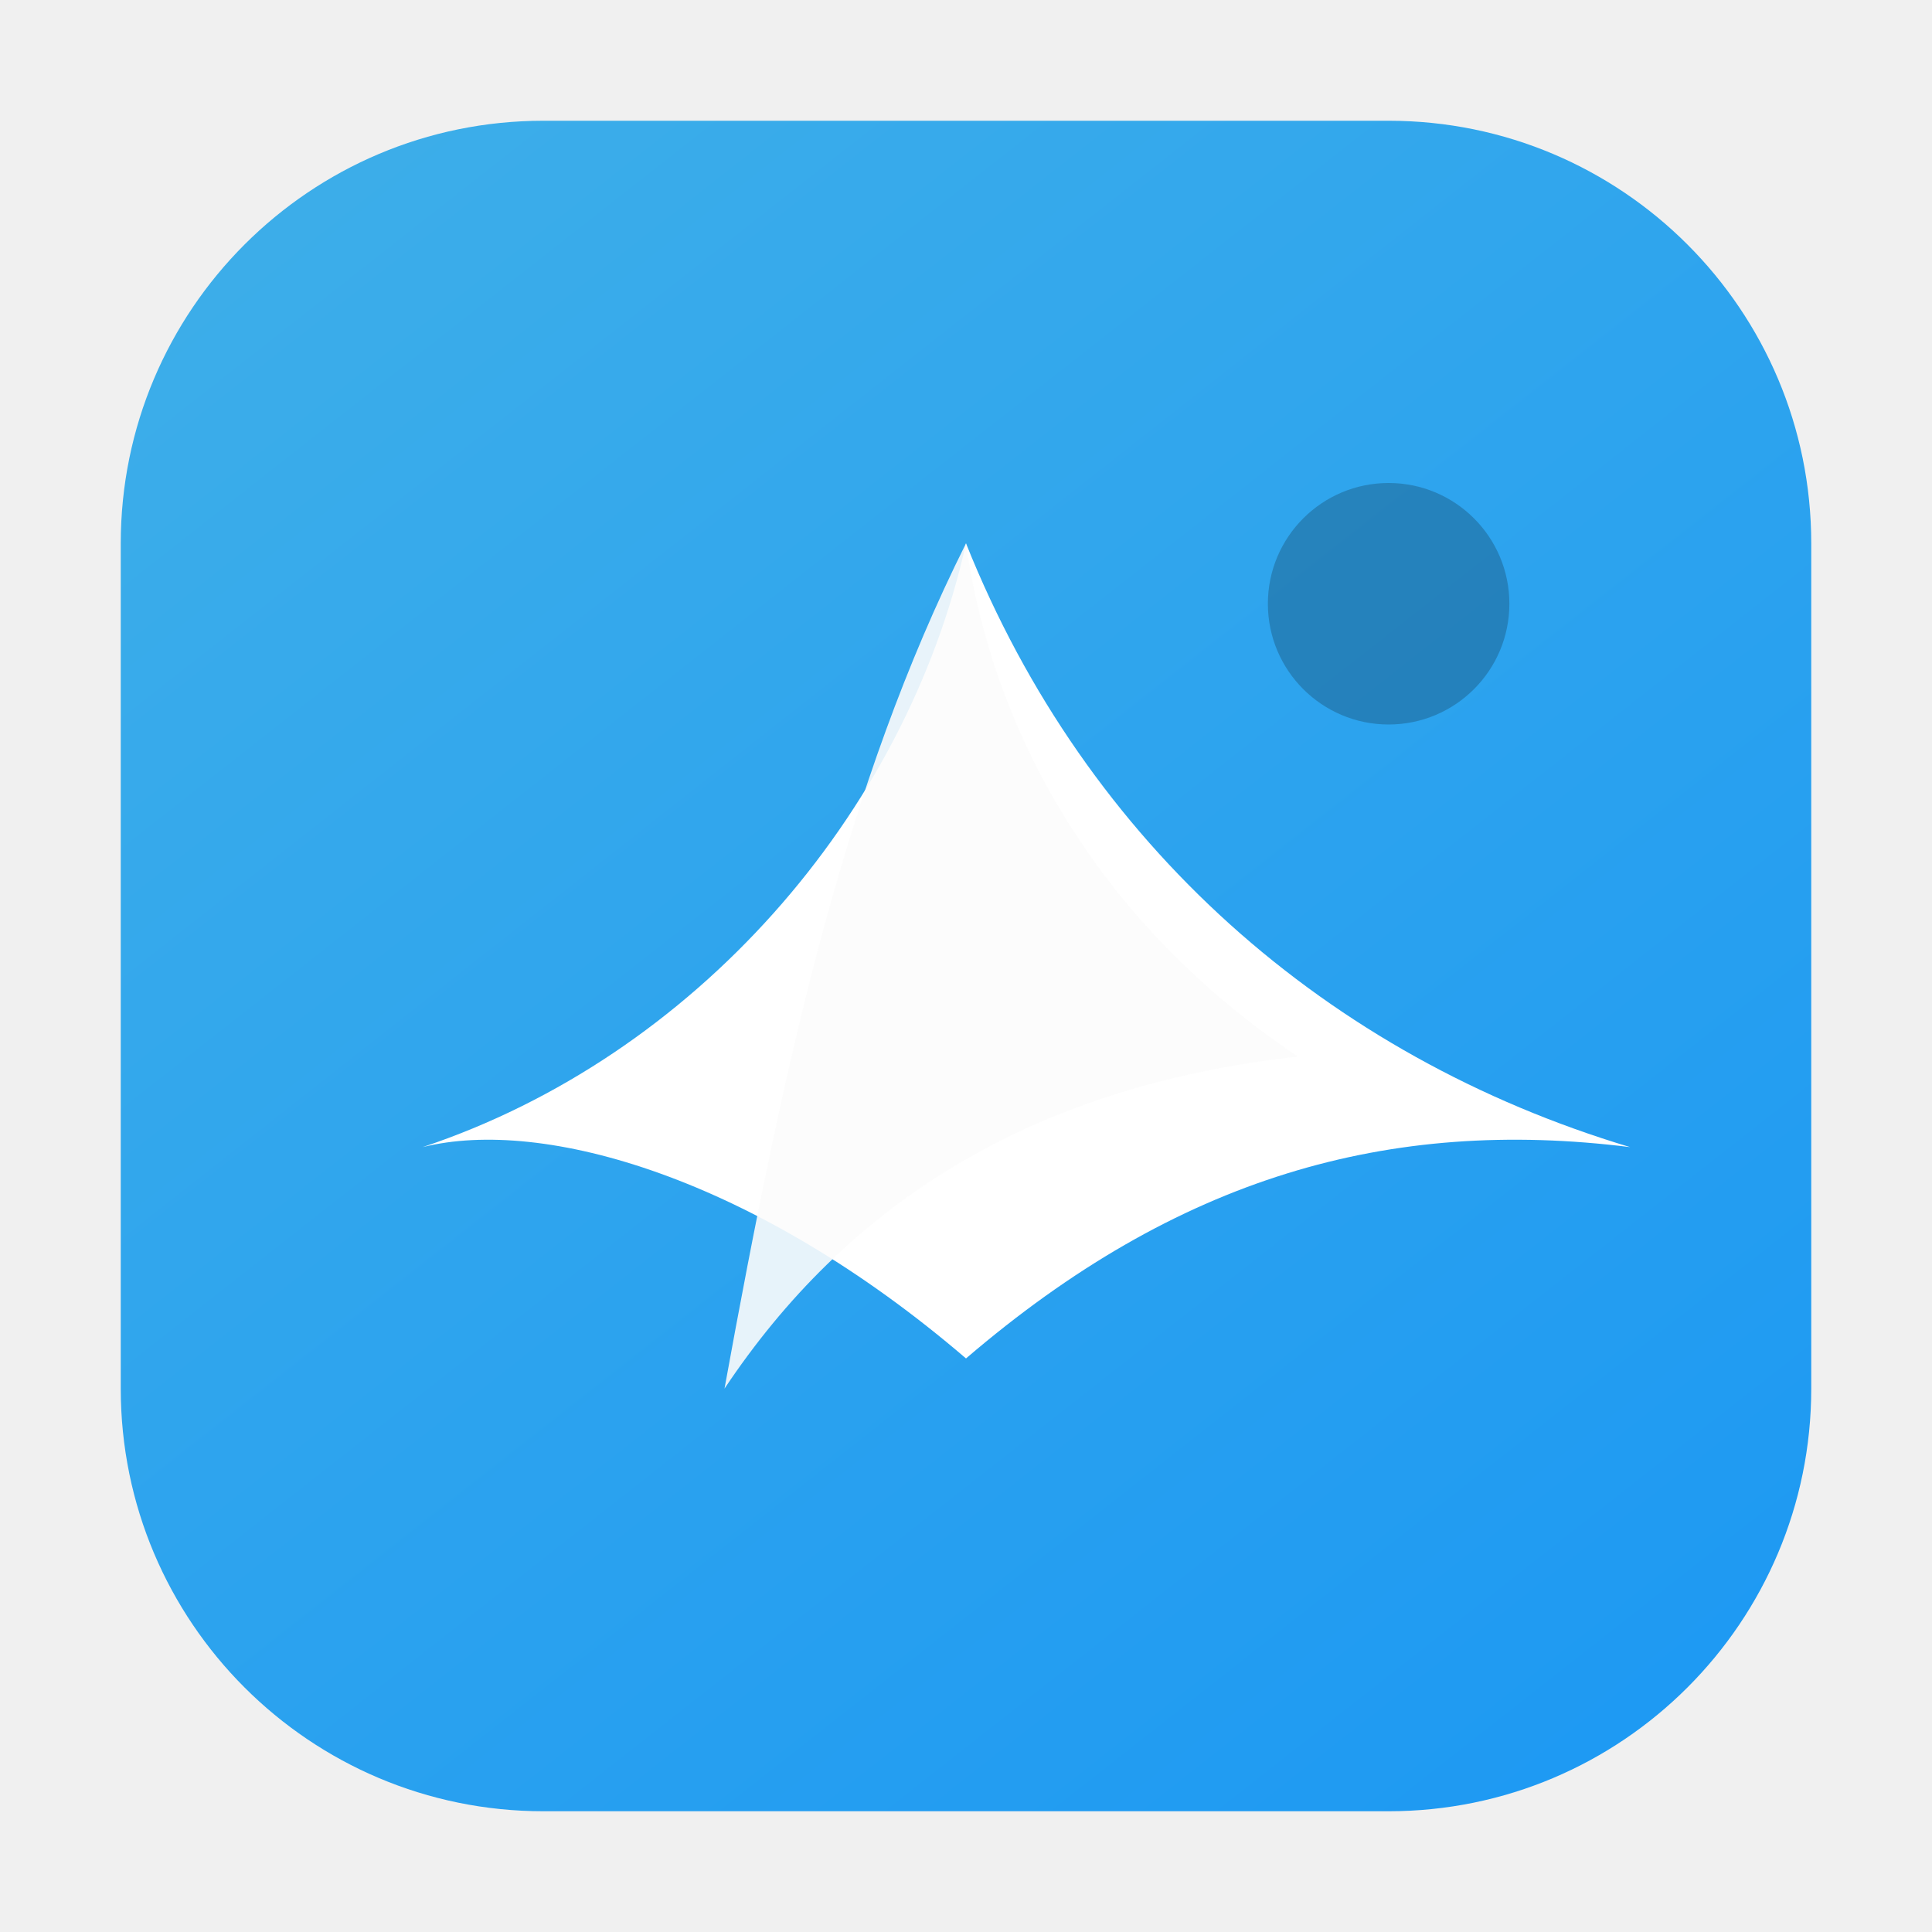
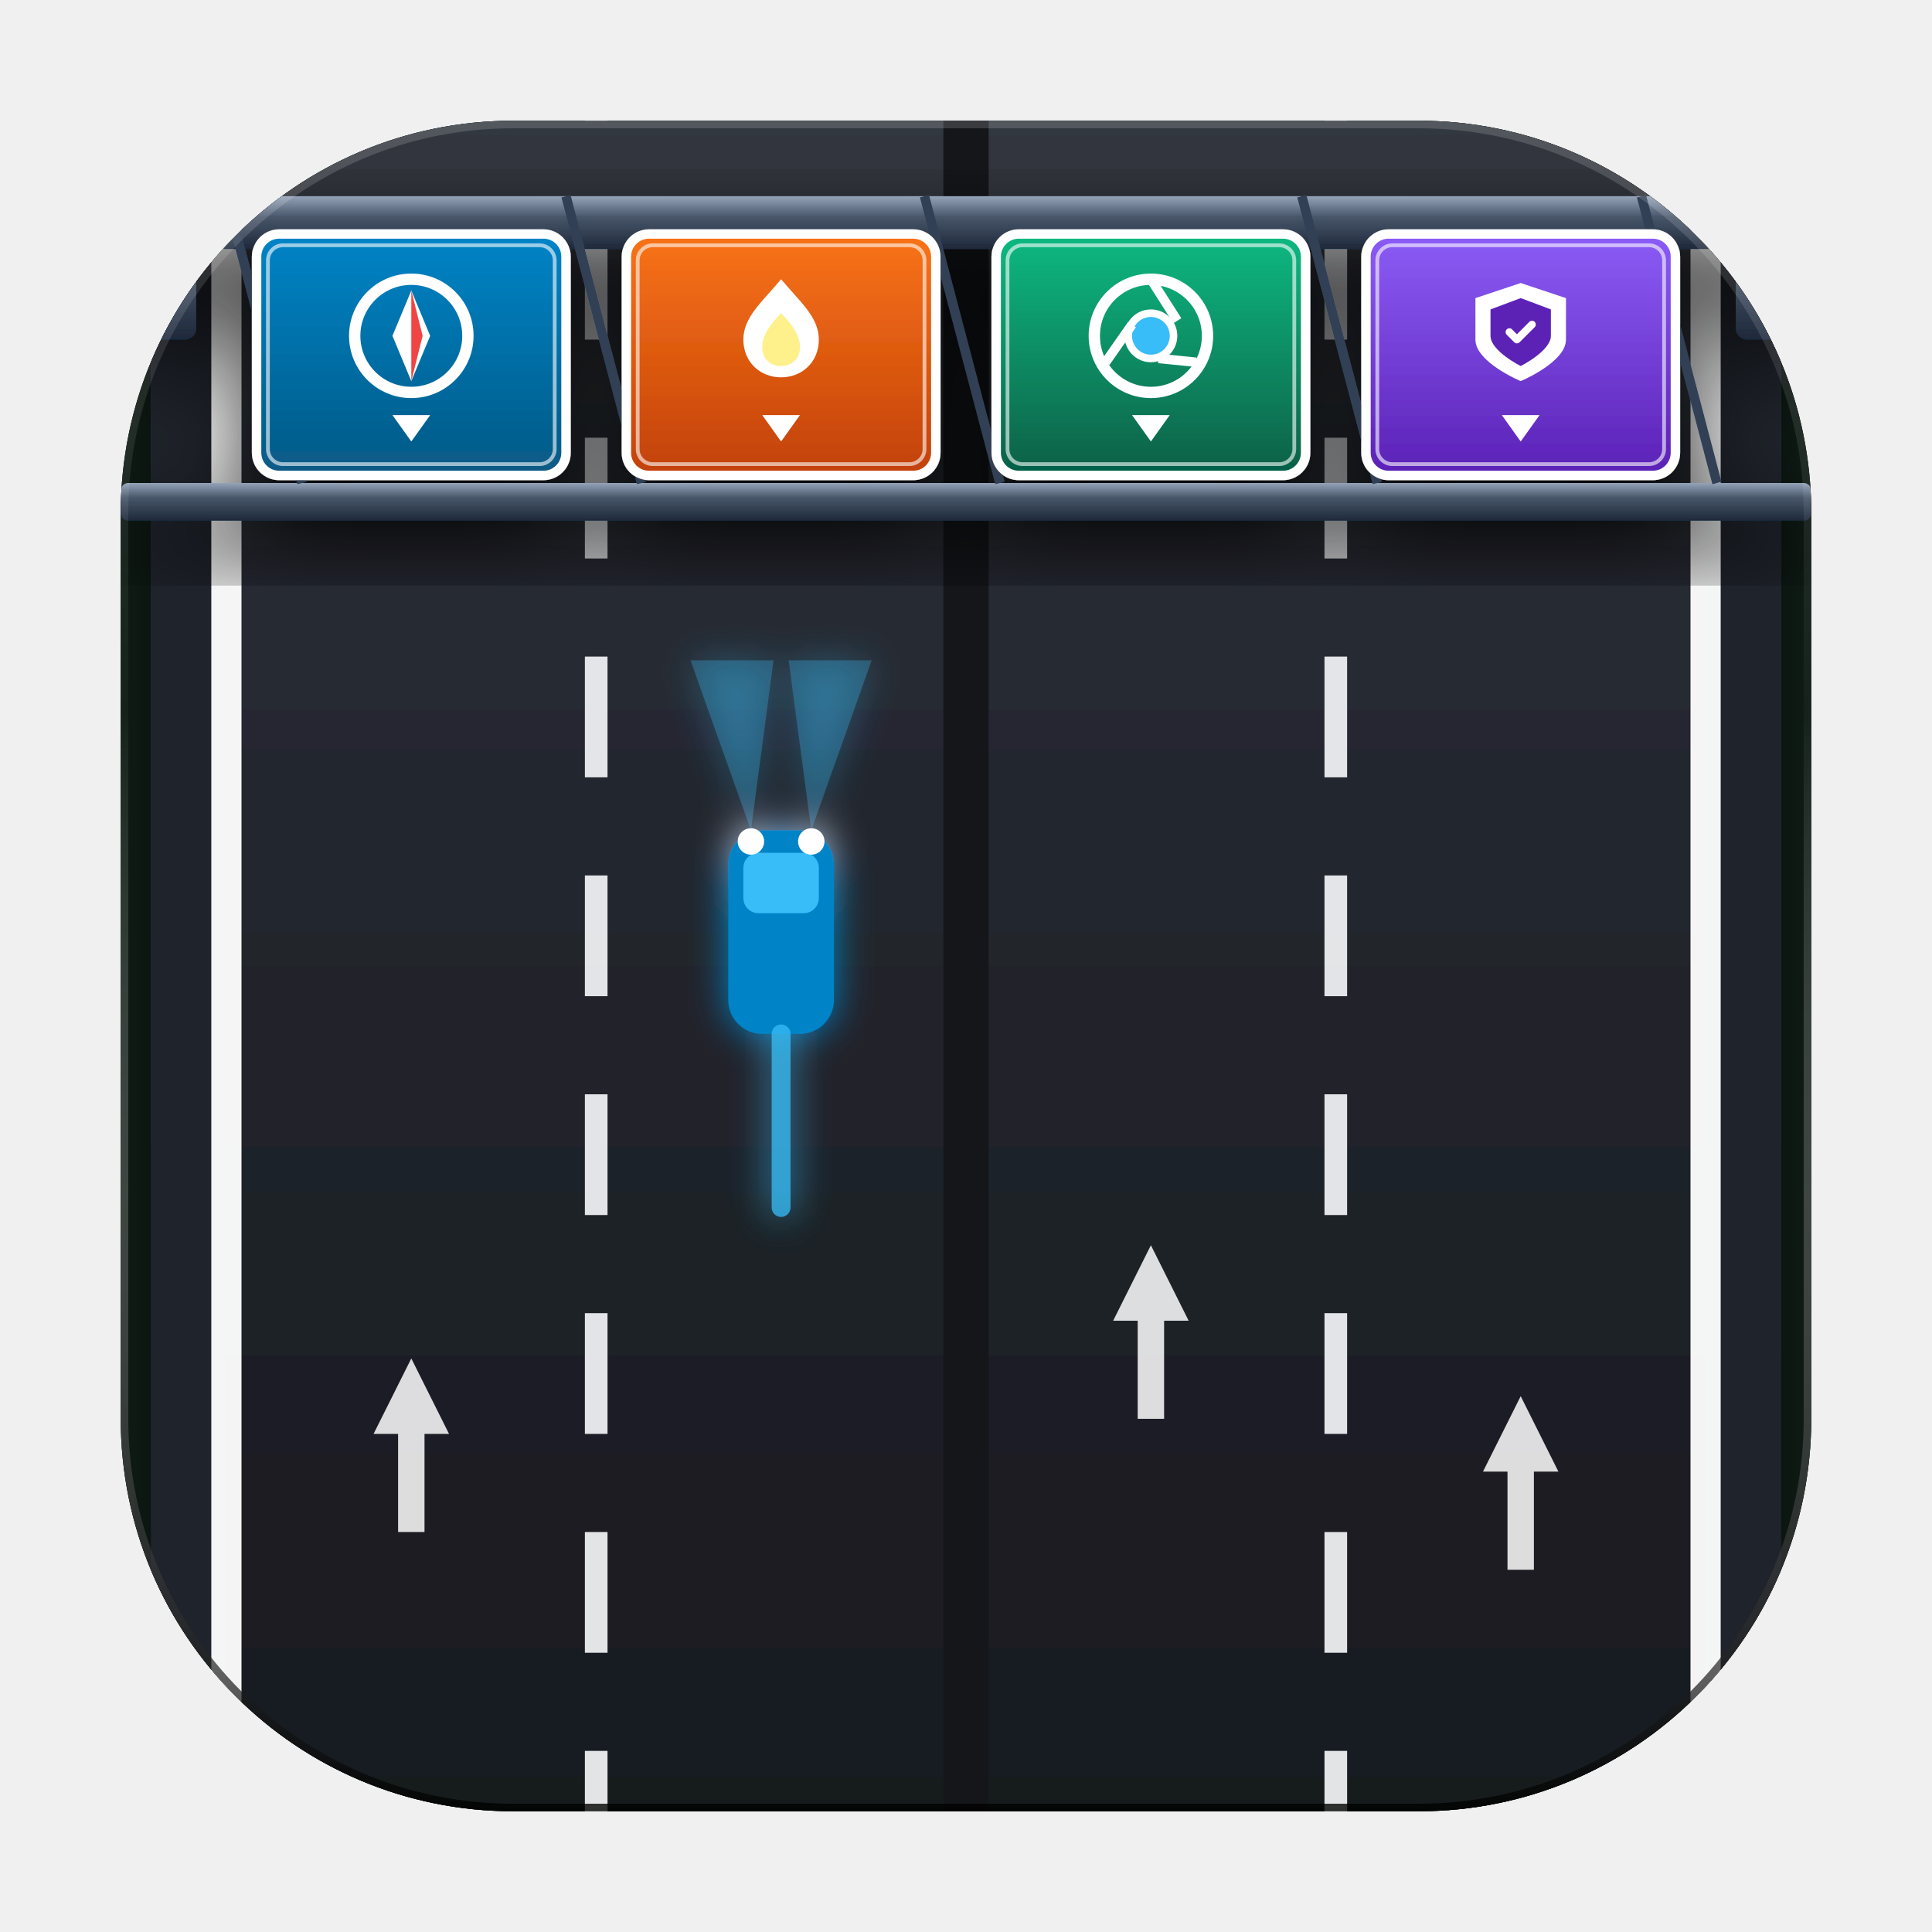
- <svg xmlns="http://www.w3.org/2000/svg" viewBox="0 0 128 128">
+ <svg xmlns="http://www.w3.org/2000/svg" viewBox="0 0 512 512" width="512" height="512">
  <defs>
-     <linearGradient id="g" x1="20" y1="8" x2="108" y2="120" gradientUnits="userSpaceOnUse">
-       <stop stop-color="#3DAEE9" />
-       <stop offset="1" stop-color="#1D99F3" />
+     <linearGradient id="tile-bg" x1="0" y1="0" x2="0" y2="1">
+       <stop offset="0%" stop-color="#1E2024" />
+       <stop offset="50%" stop-color="#111215" />
+       <stop offset="100%" stop-color="#08080A" />
    </linearGradient>
+     <linearGradient id="tile-rim" x1="0" y1="0" x2="0" y2="1">
+       <stop offset="0%" stop-color="#FFFFFF" stop-opacity="0.16" />
+       <stop offset="35%" stop-color="#FFFFFF" stop-opacity="0.03" />
+       <stop offset="100%" stop-color="#000000" stop-opacity="0.8" />
+     </linearGradient>
+     <linearGradient id="asphalt-day" x1="0" y1="0" x2="0" y2="1">
+       <stop offset="0%" stop-color="#363A42" />
+       <stop offset="40%" stop-color="#24272F" />
+       <stop offset="100%" stop-color="#16181D" />
+     </linearGradient>
+     <linearGradient id="hw-yellow" x1="0" y1="0" x2="1" y2="1">
+       <stop offset="0%" stop-color="#FEF08A" />
+       <stop offset="30%" stop-color="#FACC15" />
+       <stop offset="70%" stop-color="#EAB308" />
+       <stop offset="100%" stop-color="#CA8A04" />
+     </linearGradient>
+     <linearGradient id="sign-blue" x1="0" y1="0" x2="0" y2="1">
+       <stop offset="0%" stop-color="#0284C7" />
+       <stop offset="100%" stop-color="#075985" />
+     </linearGradient>
+     <linearGradient id="sign-orange" x1="0" y1="0" x2="0" y2="1">
+       <stop offset="0%" stop-color="#F97316" />
+       <stop offset="100%" stop-color="#C2410C" />
+     </linearGradient>
+     <linearGradient id="sign-green" x1="0" y1="0" x2="0" y2="1">
+       <stop offset="0%" stop-color="#10B981" />
+       <stop offset="100%" stop-color="#065F46" />
+     </linearGradient>
+     <linearGradient id="sign-purple" x1="0" y1="0" x2="0" y2="1">
+       <stop offset="0%" stop-color="#8B5CF6" />
+       <stop offset="100%" stop-color="#5B21B6" />
+     </linearGradient>
+     <linearGradient id="gantry-steel" x1="0" y1="0" x2="0" y2="1">
+       <stop offset="0%" stop-color="#94A3B8" />
+       <stop offset="40%" stop-color="#475569" />
+       <stop offset="100%" stop-color="#1E293B" />
+     </linearGradient>
+     <filter id="road-shadow" x="-30%" y="-30%" width="160%" height="160%">
+       <feDropShadow dx="0" dy="16" stdDeviation="16" flood-color="#000000" flood-opacity="0.75" />
+     </filter>
+     <filter id="gantry-shadow" x="-20%" y="-20%" width="140%" height="140%">
+       <feDropShadow dx="0" dy="10" stdDeviation="12" flood-color="#000000" flood-opacity="0.85" />
+     </filter>
+     <filter id="light-glow" x="-20%" y="-20%" width="140%" height="140%">
+       <feGaussianBlur stdDeviation="5" result="blur" />
+       <feComposite in="SourceGraphic" in2="blur" operator="over" />
+     </filter>
  </defs>
-   <rect x="8" y="8" width="112" height="112" rx="28" fill="url(#g)" />
-   <path fill="#fff" d="M28 76c18-6 32-22 36-40 8 20 24 34 44 40-16-2-30 2-44 14-14-12-28-16-36-14z" />
-   <path fill="#FCFCFC" opacity=".9" d="M64 36c2 14 10 26 22 34-18 2-30 10-38 22 4-22 8-40 16-56z" />
-   <circle cx="92" cy="40" r="8" fill="#0B1C28" opacity=".25" />
+   <rect x="32" y="32" width="448" height="448" rx="104" fill="#0A0B0E" />
+   <g clip-path="url(#tile-clip)">
+     <clipPath id="tile-clip">
+       <rect x="32" y="32" width="448" height="448" rx="104" />
+     </clipPath>
+     <rect x="32" y="32" width="448" height="448" fill="#13231B" />
+     <rect x="40" y="0" width="432" height="512" fill="url(#asphalt-day)" filter="url(#road-shadow)" />
+     <rect x="40" y="0" width="20" height="512" fill="#1F232B" />
+     <rect x="452" y="0" width="20" height="512" fill="#1F232B" />
+     <line x1="60" y1="0" x2="60" y2="512" stroke="#FFFFFF" stroke-width="8" opacity="0.95" />
+     <line x1="452" y1="0" x2="452" y2="512" stroke="#FFFFFF" stroke-width="8" opacity="0.95" />
+     <line x1="158" y1="0" x2="158" y2="512" stroke="#F8FAFC" stroke-width="6" stroke-dasharray="32 26" opacity="0.9" />
+     <rect x="250" y="0" width="12" height="512" fill="#14161A" />
+     <line x1="248" y1="0" x2="248" y2="512" stroke="url(#hw-yellow)" stroke-width="5" />
+     <line x1="264" y1="0" x2="264" y2="512" stroke="url(#hw-yellow)" stroke-width="5" />
+     <line x1="354" y1="0" x2="354" y2="512" stroke="#F8FAFC" stroke-width="6" stroke-dasharray="32 26" opacity="0.9" />
+     <g transform="translate(109, 360)" fill="#FFFFFF" opacity="0.85">
+       <path d="M 0 0 L -10 20 L -3.5 20 L -3.5 46 L 3.5 46 L 3.5 20 L 10 20 Z" />
+     </g>
+     <g transform="translate(193, 220)" filter="url(#light-glow)">
+       <rect x="0" y="0" width="28" height="54" rx="9" fill="#0284C7" />
+       <rect x="4" y="6" width="20" height="16" rx="4" fill="#38BDF8" />
+       <polygon points="6,0 -10,-45 12,-45 6,0" fill="#38BDF8" opacity="0.3" />
+       <polygon points="22,0 16,-45 38,-45 22,0" fill="#38BDF8" opacity="0.3" />
+       <circle cx="6" cy="3" r="3.5" fill="#FFFFFF" />
+       <circle cx="22" cy="3" r="3.5" fill="#FFFFFF" />
+       <line x1="14" y1="54" x2="14" y2="100" stroke="#38BDF8" stroke-width="5" stroke-linecap="round" opacity="0.75" />
+     </g>
+     <g transform="translate(305, 330)" fill="#FFFFFF" opacity="0.85">
+       <path d="M 0 0 L -10 20 L -3.5 20 L -3.5 46 L 3.5 46 L 3.5 20 L 10 20 Z" />
+     </g>
+     <g transform="translate(403, 370)" fill="#FFFFFF" opacity="0.85">
+       <path d="M 0 0 L -10 20 L -3.5 20 L -3.5 46 L 3.5 46 L 3.5 20 L 10 20 Z" />
+     </g>
+     <g filter="url(#gantry-shadow)">
+       <rect x="36" y="58" width="16" height="32" rx="3" fill="url(#gantry-steel)" />
+       <rect x="460" y="58" width="16" height="32" rx="3" fill="url(#gantry-steel)" />
+       <rect x="32" y="52" width="448" height="14" rx="2" fill="url(#gantry-steel)" />
+       <rect x="32" y="128" width="448" height="10" rx="2" fill="url(#gantry-steel)" />
+       <line x1="60" y1="52" x2="80" y2="128" stroke="#334155" stroke-width="2.5" />
+       <line x1="150" y1="52" x2="170" y2="128" stroke="#334155" stroke-width="2.5" />
+       <line x1="245" y1="52" x2="265" y2="128" stroke="#334155" stroke-width="2.5" />
+       <line x1="345" y1="52" x2="365" y2="128" stroke="#334155" stroke-width="2.5" />
+       <line x1="435" y1="52" x2="455" y2="128" stroke="#334155" stroke-width="2.5" />
+       <g transform="translate(68, 62)">
+         <rect x="0" y="0" width="82" height="64" rx="6" fill="url(#sign-blue)" stroke="#FFFFFF" stroke-width="2.5" />
+         <rect x="3" y="3" width="76" height="58" rx="4" fill="none" stroke="#FFFFFF" stroke-width="1" opacity="0.6" />
+         <circle cx="41" cy="27" r="15" fill="none" stroke="#FFFFFF" stroke-width="3" />
+         <circle cx="41" cy="27" r="3" fill="#FFFFFF" />
+         <polygon points="41,15 46,27 41,39 36,27" fill="#FFFFFF" />
+         <polygon points="41,15 44,27 41,39" fill="#EF4444" />
+         <path d="M 41 55 L 36 48 L 46 48 Z" fill="#FFFFFF" />
+       </g>
+       <g transform="translate(166, 62)">
+         <rect x="0" y="0" width="82" height="64" rx="6" fill="url(#sign-orange)" stroke="#FFFFFF" stroke-width="2.5" />
+         <rect x="3" y="3" width="76" height="58" rx="4" fill="none" stroke="#FFFFFF" stroke-width="1" opacity="0.6" />
+         <path d="M 41 12 C 36 18 31 22 31 28 C 31 34 35.5 38 41 38 C 46.5 38 51 34 51 28 C 51 22 46 18 41 12 Z" fill="#FFFFFF" />
+         <path d="M 41 21 C 38 24 36 27 36 30 C 36 33 38 35 41 35 C 44 35 46 33 46 30 C 46 27 44 24 41 21 Z" fill="#FEF08A" />
+         <path d="M 41 55 L 36 48 L 46 48 Z" fill="#FFFFFF" />
+       </g>
+       <g transform="translate(264, 62)">
+         <rect x="0" y="0" width="82" height="64" rx="6" fill="url(#sign-green)" stroke="#FFFFFF" stroke-width="2.5" />
+         <rect x="3" y="3" width="76" height="58" rx="4" fill="none" stroke="#FFFFFF" stroke-width="1" opacity="0.6" />
+         <circle cx="41" cy="27" r="15" fill="none" stroke="#FFFFFF" stroke-width="3" />
+         <circle cx="41" cy="27" r="6" fill="#38BDF8" stroke="#FFFFFF" stroke-width="2" />
+         <line x1="41" y1="12" x2="48" y2="23" stroke="#FFFFFF" stroke-width="2.5" />
+         <line x1="53" y1="34" x2="43" y2="33" stroke="#FFFFFF" stroke-width="2.5" />
+         <line x1="29" y1="34" x2="36" y2="24" stroke="#FFFFFF" stroke-width="2.5" />
+         <path d="M 41 55 L 36 48 L 46 48 Z" fill="#FFFFFF" />
+       </g>
+       <g transform="translate(362, 62)">
+         <rect x="0" y="0" width="82" height="64" rx="6" fill="url(#sign-purple)" stroke="#FFFFFF" stroke-width="2.5" />
+         <rect x="3" y="3" width="76" height="58" rx="4" fill="none" stroke="#FFFFFF" stroke-width="1" opacity="0.6" />
+         <path d="M 41 13 L 53 17 L 53 28 C 53 34 41 39 41 39 C 41 39 29 34 29 28 L 29 17 Z" fill="#FFFFFF" />
+         <path d="M 41 17 L 49 20 L 49 27 C 49 31 41 35 41 35 C 41 35 33 31 33 27 L 33 20 Z" fill="#5B21B6" />
+         <path d="M 38 26 L 40 28 L 44 24" fill="none" stroke="#FFFFFF" stroke-width="2" stroke-linecap="round" stroke-linejoin="round" />
+         <path d="M 41 55 L 36 48 L 46 48 Z" fill="#FFFFFF" />
+       </g>
+     </g>
+   </g>
+   <rect x="33" y="33" width="446" height="446" rx="103" fill="none" stroke="url(#tile-rim)" stroke-width="2" />
</svg>
